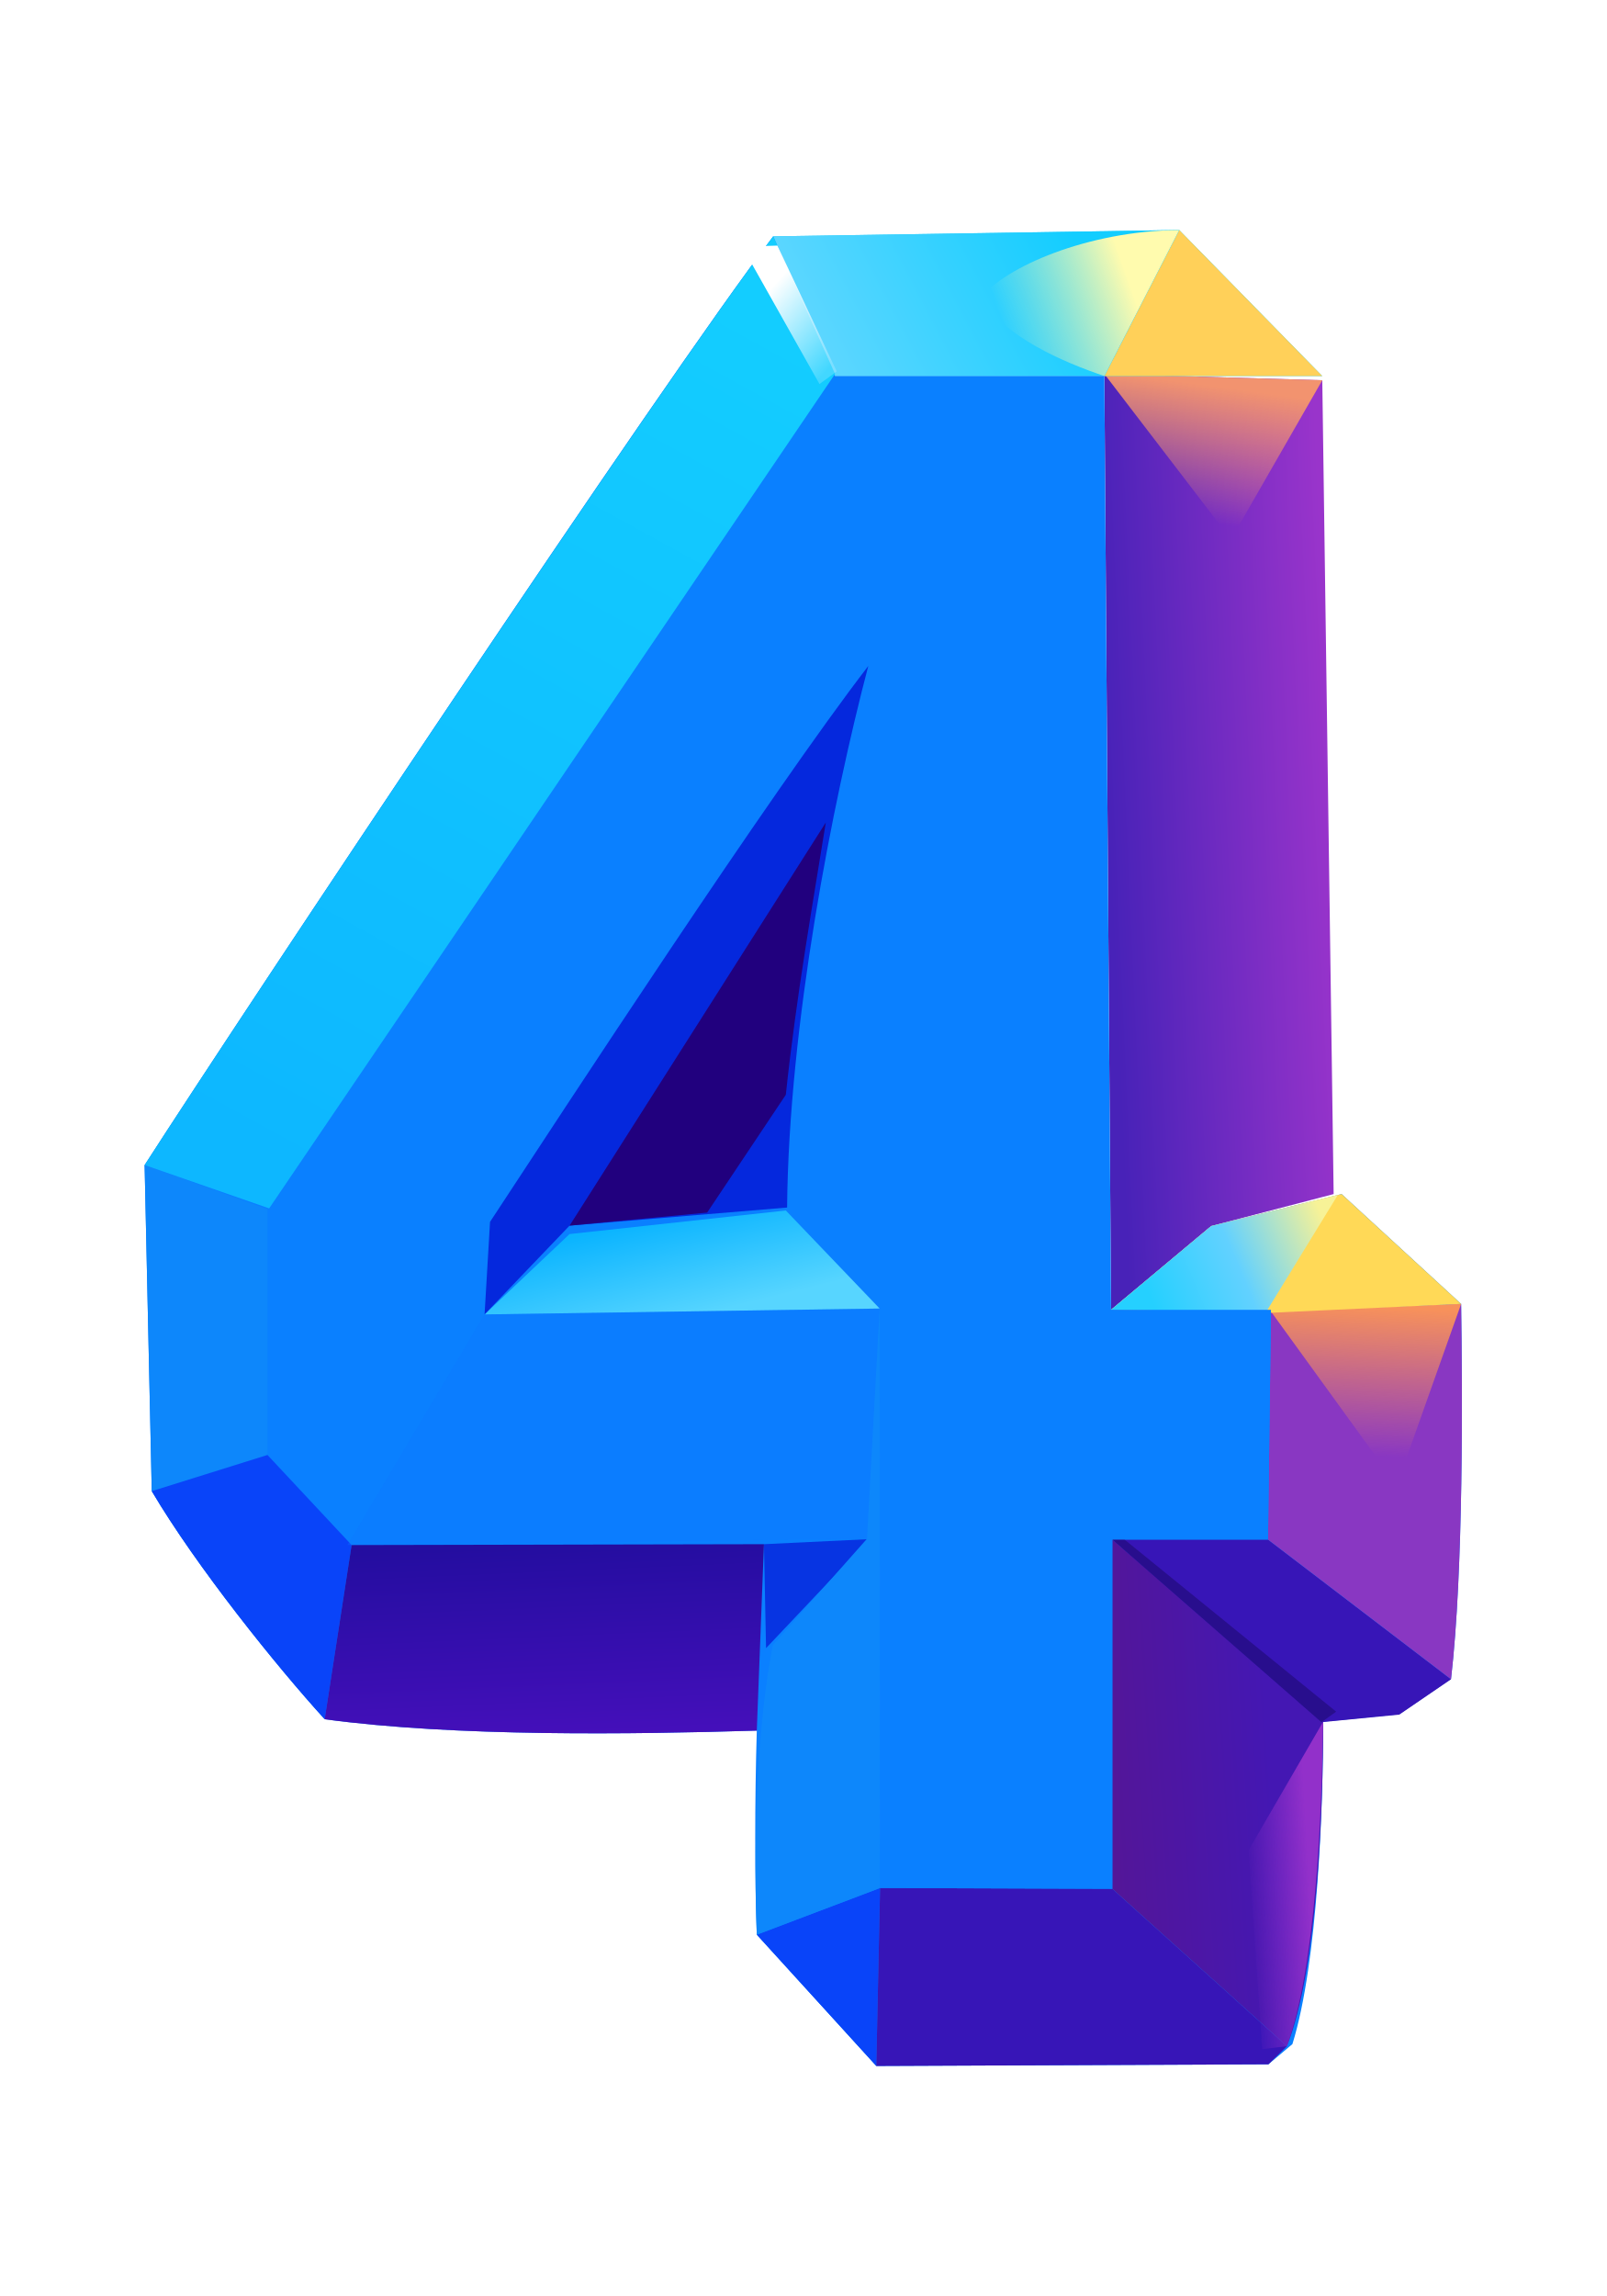
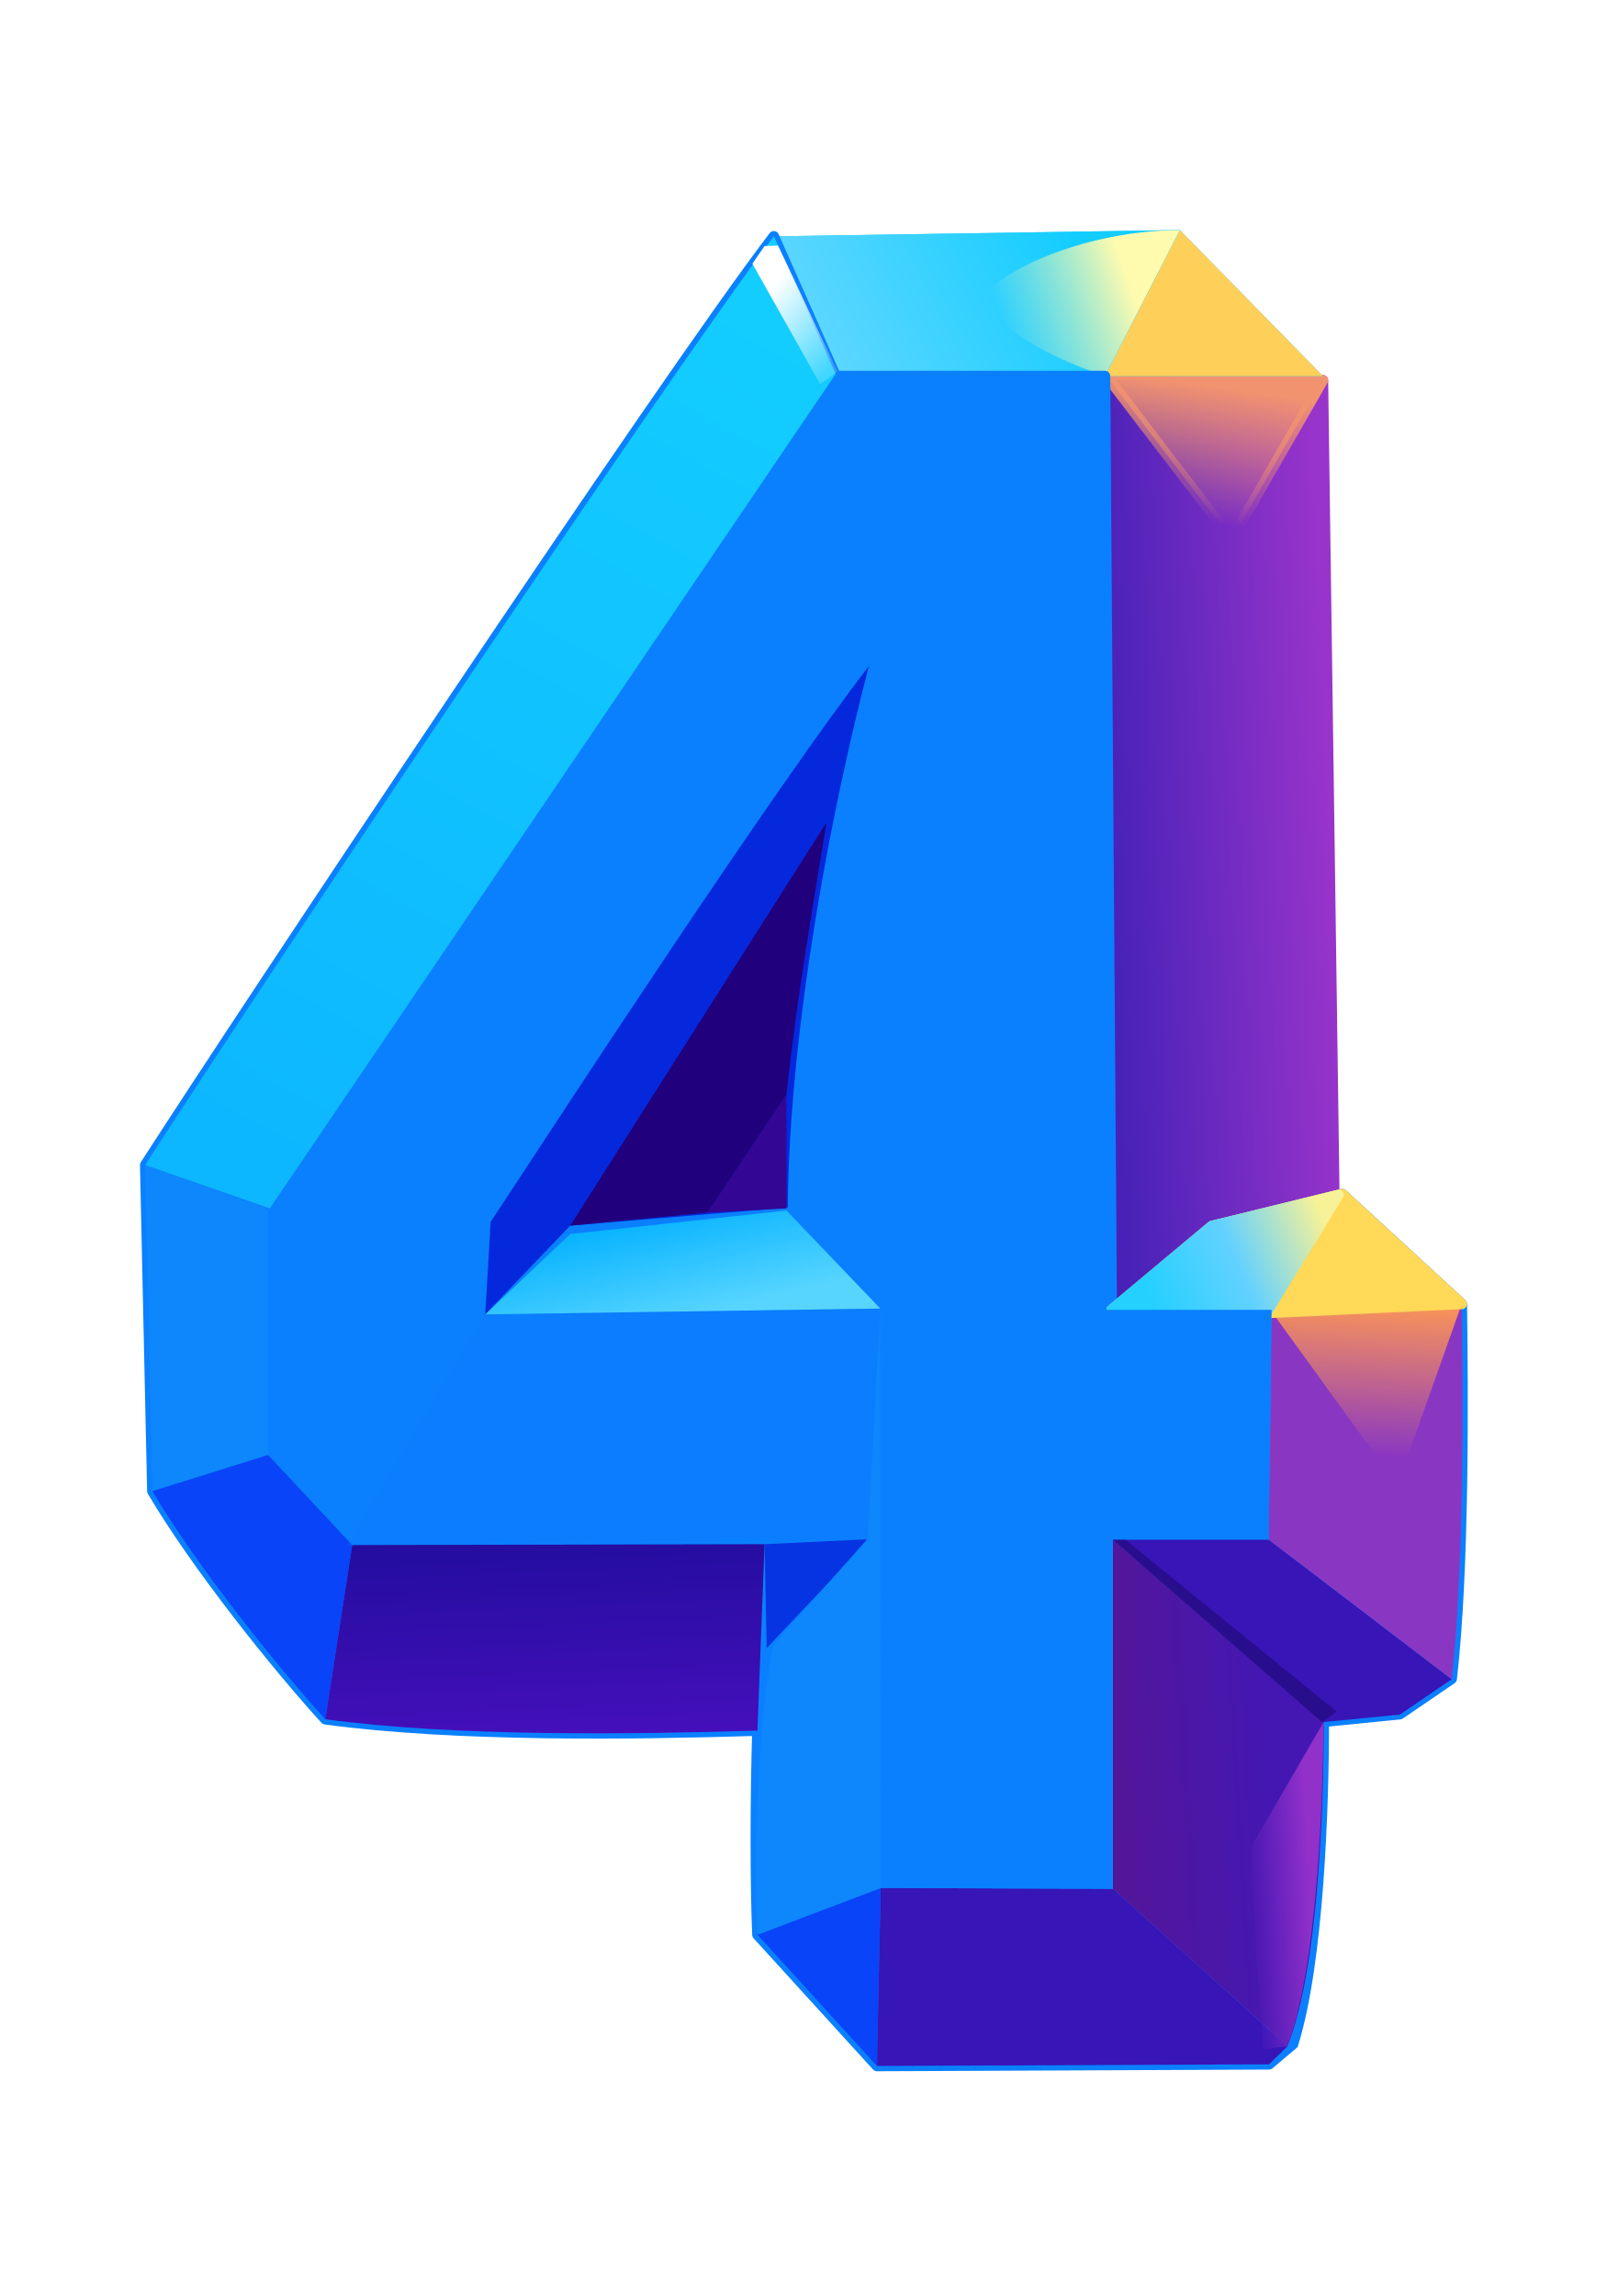
<svg xmlns="http://www.w3.org/2000/svg" width="56" height="80" fill="none" viewBox="0 0 56 80">
  <defs>
    <linearGradient id="d4g0" x1="31.27" x2="36.61" y1="18.38" y2="18.14" gradientUnits="userSpaceOnUse">
      <stop stop-color="#4822B8" offset="0" />
      <stop stop-color="#9934CB" offset="1" />
    </linearGradient>
    <linearGradient id="d4g1" x1="33.84" x2="33.41" y1="8.082" y2="11.29" gradientUnits="userSpaceOnUse">
      <stop stop-color="#F2936F" offset="0" />
      <stop stop-color="#F2936F" stop-opacity="0" offset="1" />
    </linearGradient>
    <linearGradient id="d4g2" x1="30.64" x2="24.95" y1="4.857" y2="7.822" gradientUnits="userSpaceOnUse">
      <stop stop-color="#13CDFF" offset="0" />
      <stop stop-color="#5BD6FF" offset="1" />
    </linearGradient>
    <linearGradient id="d4g3" x1="31.62" x2="28.64" y1="5.173" y2="6.233" gradientUnits="userSpaceOnUse">
      <stop stop-color="#FFFBAE" offset="0" />
      <stop stop-color="#FFFBAE" stop-opacity="0" offset="1" />
    </linearGradient>
    <linearGradient id="d4g4" x1="22.19" x2="11.14" y1="6.068" y2="26.22" gradientUnits="userSpaceOnUse">
      <stop stop-color="#13CDFF" offset="0" />
      <stop stop-color="#0DB7FF" offset="1" />
    </linearGradient>
    <linearGradient id="d4g5" x1="22.84" x2="24.55" y1="6.216" y2="7.741" gradientUnits="userSpaceOnUse">
      <stop stop-color="#fff" offset="0" />
      <stop stop-color="#fff" stop-opacity=".2" offset="1" />
    </linearGradient>
    <linearGradient id="d4g6" x1="35.12" x2="31.37" y1="40.77" y2="41" gradientUnits="userSpaceOnUse">
      <stop stop-color="#4417B3" offset="0" />
      <stop stop-color="#531699" offset="1" />
    </linearGradient>
    <linearGradient id="d4g7" x1="36.04" x2="34.58" y1="43.49" y2="43.57" gradientUnits="userSpaceOnUse">
      <stop stop-color="#9230CA" offset="0" />
      <stop stop-color="#9230CA" stop-opacity="0" offset="1" />
    </linearGradient>
    <linearGradient id="d4g8" x1="37.41" x2="37.24" y1="29.95" y2="33.48" gradientUnits="userSpaceOnUse">
      <stop stop-color="#F7915B" offset="0" />
      <stop stop-color="#F7915B" stop-opacity="0" offset="1" />
    </linearGradient>
    <linearGradient id="d4g9" x1="36.36" x2="32.21" y1="27.81" y2="29.58" gradientUnits="userSpaceOnUse">
      <stop stop-color="#F7F297" offset="0" />
      <stop stop-color="#62D1FF" offset=".51" />
      <stop stop-color="#25D0FF" offset="1" />
    </linearGradient>
    <linearGradient id="d4g10" x1="21.03" x2="21.62" y1="27.7" y2="30.13" gradientUnits="userSpaceOnUse">
      <stop stop-color="#0AB4FF" offset="0" />
      <stop stop-color="#57D5FF" offset="1" />
    </linearGradient>
    <linearGradient id="d4g11" x1="17.72" x2="17.92" y1="35.48" y2="40.11" gradientUnits="userSpaceOnUse">
      <stop stop-color="#230D9F" offset="0" />
      <stop stop-color="#440FBA" offset="1" />
    </linearGradient>
  </defs>
-   <g transform="translate(-7.233 1.622) scale(1.46621)">
-     <path d="m36.36 7.93 0.27 19.34-2.91 0.76-2.38 1.99-0.16-22.24 5.18 0.15z" fill="url(#d4g0)" />
-     <path d="m36.36 7.93-5.18-0.15 3.01 3.93 2.17-3.78z" fill="url(#d4g1)" />
+   <g transform="translate(-7.211 1.622) scale(1.46621)">
+     <path stroke="url(#d4g0)" stroke-width=".25" stroke-linejoin="round" d="m36.36 7.93 0.27 19.34-2.91 0.76-2.38 1.99-0.16-22.24 5.18 0.15z" fill="url(#d4g0)" />
+     <path stroke="url(#d4g1)" stroke-width=".25" stroke-linejoin="round" d="m36.36 7.93-5.18-0.15 3.01 3.93 2.17-3.78z" fill="url(#d4g1)" />
    <path d="m32.96 4.36 3.4 3.47h-11.58l-1.47-3.32 9.65-0.15z" fill="#13CDFF" />
    <path d="m32.96 4.36-1.78 3.47h5.18l-3.4-3.47z" fill="#FFD059" />
    <path d="m32.96 4.36-9.65 0.15 1.47 3.32h6.4l1.78-3.47z" fill="url(#d4g2)" />
    <path d="m32.96 4.36c-2.2 0.02-4.15 0.89-4.71 1.61 0.54 0.93 1.98 1.54 2.93 1.86l1.78-3.47z" fill="url(#d4g3)" />
-     <path d="m23.31 4.51c-2.63 3.44-12.54 18.34-14.94 22.07l0.17 7.75c1.07 1.81 2.98 4.18 4.11 5.42 3.09 0.42 7.34 0.36 10.27 0.27-0.05 1.63-0.05 3.64 0 4.85l2.84 3.12 9.32-0.04 0.57-0.48c0.61-1.96 0.73-5.66 0.73-7.66l1.81-0.18 1.23-0.84c0.3-2.59 0.27-6.81 0.24-8.91l-2.84-2.61-3.1 0.76-2.38 1.99-0.16-22.19h-6.4l-1.47-3.32z" fill="#0A80FF" />
+     <path stroke="#0A80FF" stroke-width=".25" stroke-linejoin="round" d="m23.31 4.51c-2.63 3.44-12.54 18.34-14.94 22.07l0.17 7.75c1.07 1.81 2.98 4.18 4.11 5.42 3.09 0.42 7.34 0.36 10.27 0.27-0.05 1.63-0.05 3.64 0 4.85l2.84 3.12 9.32-0.04 0.57-0.48c0.61-1.96 0.73-5.66 0.73-7.66l1.81-0.18 1.23-0.84c0.3-2.59 0.27-6.81 0.24-8.91l-2.84-2.61-3.1 0.76-2.38 1.99-0.16-22.19h-6.4l-1.47-3.32z" fill="#0A80FF" />
    <path d="m8.37 26.58 0.17 7.75 2.75-0.86v-5.84l-2.92-1.05z" fill="#0D87FB" />
    <path d="m11.29 33.47-2.75 0.86c1.07 1.81 2.98 4.18 4.11 5.42l0.64-4.14-2-2.14z" fill="#0944F9" />
    <path d="m13.29 35.61-0.64 4.14c3.09 0.42 7.34 0.36 10.27 0.27l0.17-4.43-9.8 0.02z" fill="url(#d4g11)" />
    <path d="m23.09 35.59 0.05 2.47 2.45-2.59-2.5 0.12z" fill="#0734E2" />
    <path d="m22.92 44.87 2.84 3.12 0.09-4.23-2.93 1.11z" fill="#0944F9" />
    <path d="m25.85 43.76-0.09 4.23 9.32-0.04 0.44-0.43-4.15-3.74-5.52-0.02z" fill="#3715B7" />
    <path d="m31.37 35.48v8.3l4.15 3.74c0.73-1.84 0.86-5.62 0.86-7.71l-0.04-0.07-4.97-4.26z" fill="url(#d4g6)" />
    <path d="m36.38 39.81-1.77 3.05 0.32 4.73 0.59-0.07c0.68-1.88 0.83-5.44 0.86-7.71z" fill="url(#d4g7)" />
    <path d="m31.37 35.48 4.97 4.34 1.85-0.18 1.23-0.84-4.35-3.32h-3.7z" fill="#3715B7" />
    <path d="m31.37 35.48 4.97 4.34 0.35-0.25-5.03-4.09h-0.29z" fill="#280E8D" />
    <path d="m35.14 30.06-0.07 5.42 4.35 3.32c0.3-2.59 0.27-6.82 0.24-8.92l-4.52 0.18z" fill="#8937C2" />
    <path d="m35.14 30.06 2.99 4.13 1.53-4.31-4.52 0.18z" fill="url(#d4g8)" />
-     <path d="m36.82 27.27-3.1 0.76-2.38 1.99 3.8 0.07 4.52-0.21-2.84-2.61z" fill="#FFD957" />
-     <path d="m36.73 27.29-3.01 0.74-2.38 1.99 3.68 0.06 1.71-2.79z" fill="url(#d4g9)" />
+     <path stroke="#FFD957" stroke-width=".25" stroke-linejoin="round" d="m36.82 27.27-3.1 0.76-2.38 1.99 3.8 0.07 4.52-0.21-2.84-2.61z" fill="#FFD957" />
+     <path stroke="url(#d4g9)" stroke-width=".25" stroke-linejoin="round" d="m36.73 27.29-3.01 0.74-2.38 1.99 3.68 0.06 1.71-2.79z" fill="url(#d4g9)" />
    <path d="m23.61 27.66-5.14 0.56-2.02 1.91 9.39-0.14-2.23-2.33z" fill="url(#d4g10)" />
    <path d="m25.57 14.72c-2.32 3.01-7.23 10.53-8.99 13.21l-0.13 2.2 2.02-2.11 5.17-0.43c0.04-4.33 1.07-9.6 1.93-12.87z" fill="#0528DD" />
    <path d="m24.56 18.44-6.09 9.58 3.27-0.31 1.87-2.8c0.25-2.37 0.65-4.59 0.95-6.47z" fill="#21007E" />
+     <path d="m23.61 24.91-1.87 2.8 1.87-0.1v-2.7z" fill="#330793" />
    <path d="m16.45 30.13-3.26 5.48 12.35-0.15 0.3-5.47-9.39 0.14z" fill="#0D74FF" opacity=".3" />
    <path d="m25.85 43.76-0.01-13.77-0.3 5.47-2.24 2.53c-0.42 2.14-0.45 5.06-0.38 6.88l2.93-1.11z" fill="#0D87FB" />
    <path d="m23.31 4.51c-2.64 3.48-12.54 18.34-14.94 22.07l2.96 1.03 13.45-19.83-1.47-3.27z" fill="url(#d4g4)" />
    <path d="m23.09 4.74-0.29 0.42 1.61 2.86 0.41-0.3-1.41-2.99-0.32 0.01z" fill="url(#d4g5)" />
    <path d="m35.14 30.02h-3.8l-5.5-0.03 0.01 13.77 5.52 0.02v-8.3h3.7l0.07-5.46z" fill="#0A80FF" />
    <path d="m23.31 4.51v0.01l0.01-0.01h-0.01z" fill="#42B7FF" />
  </g>
</svg>
